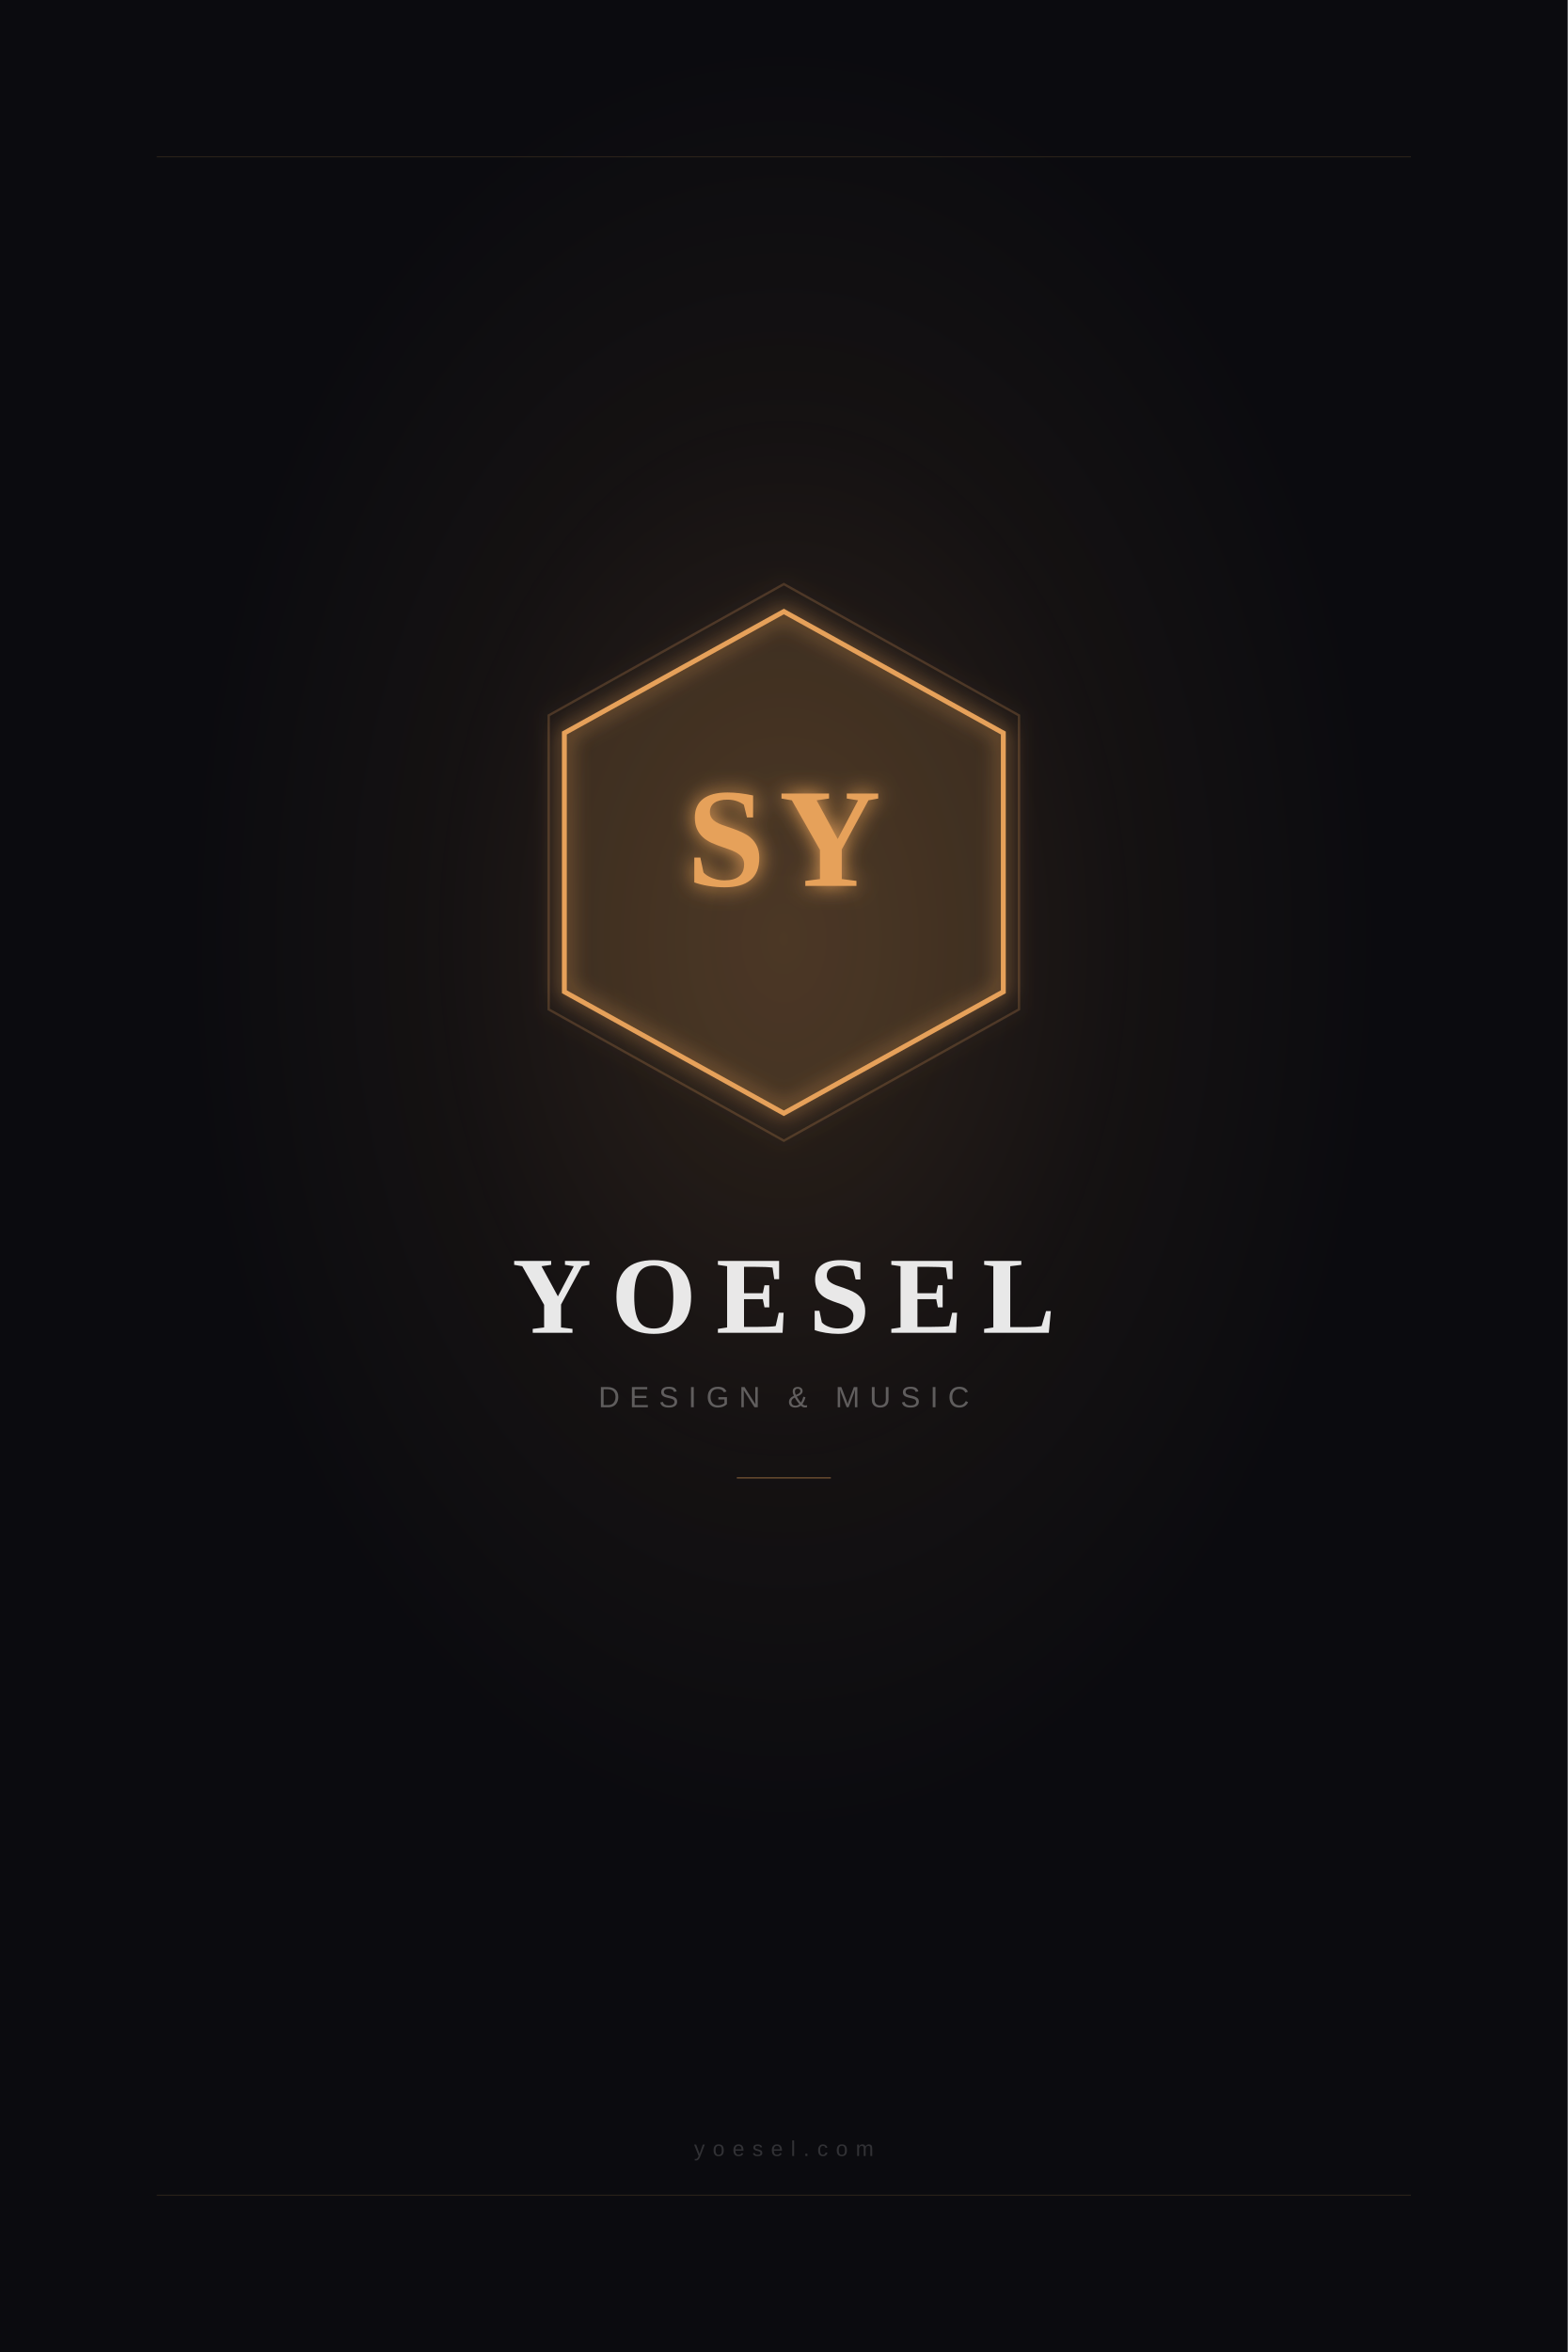
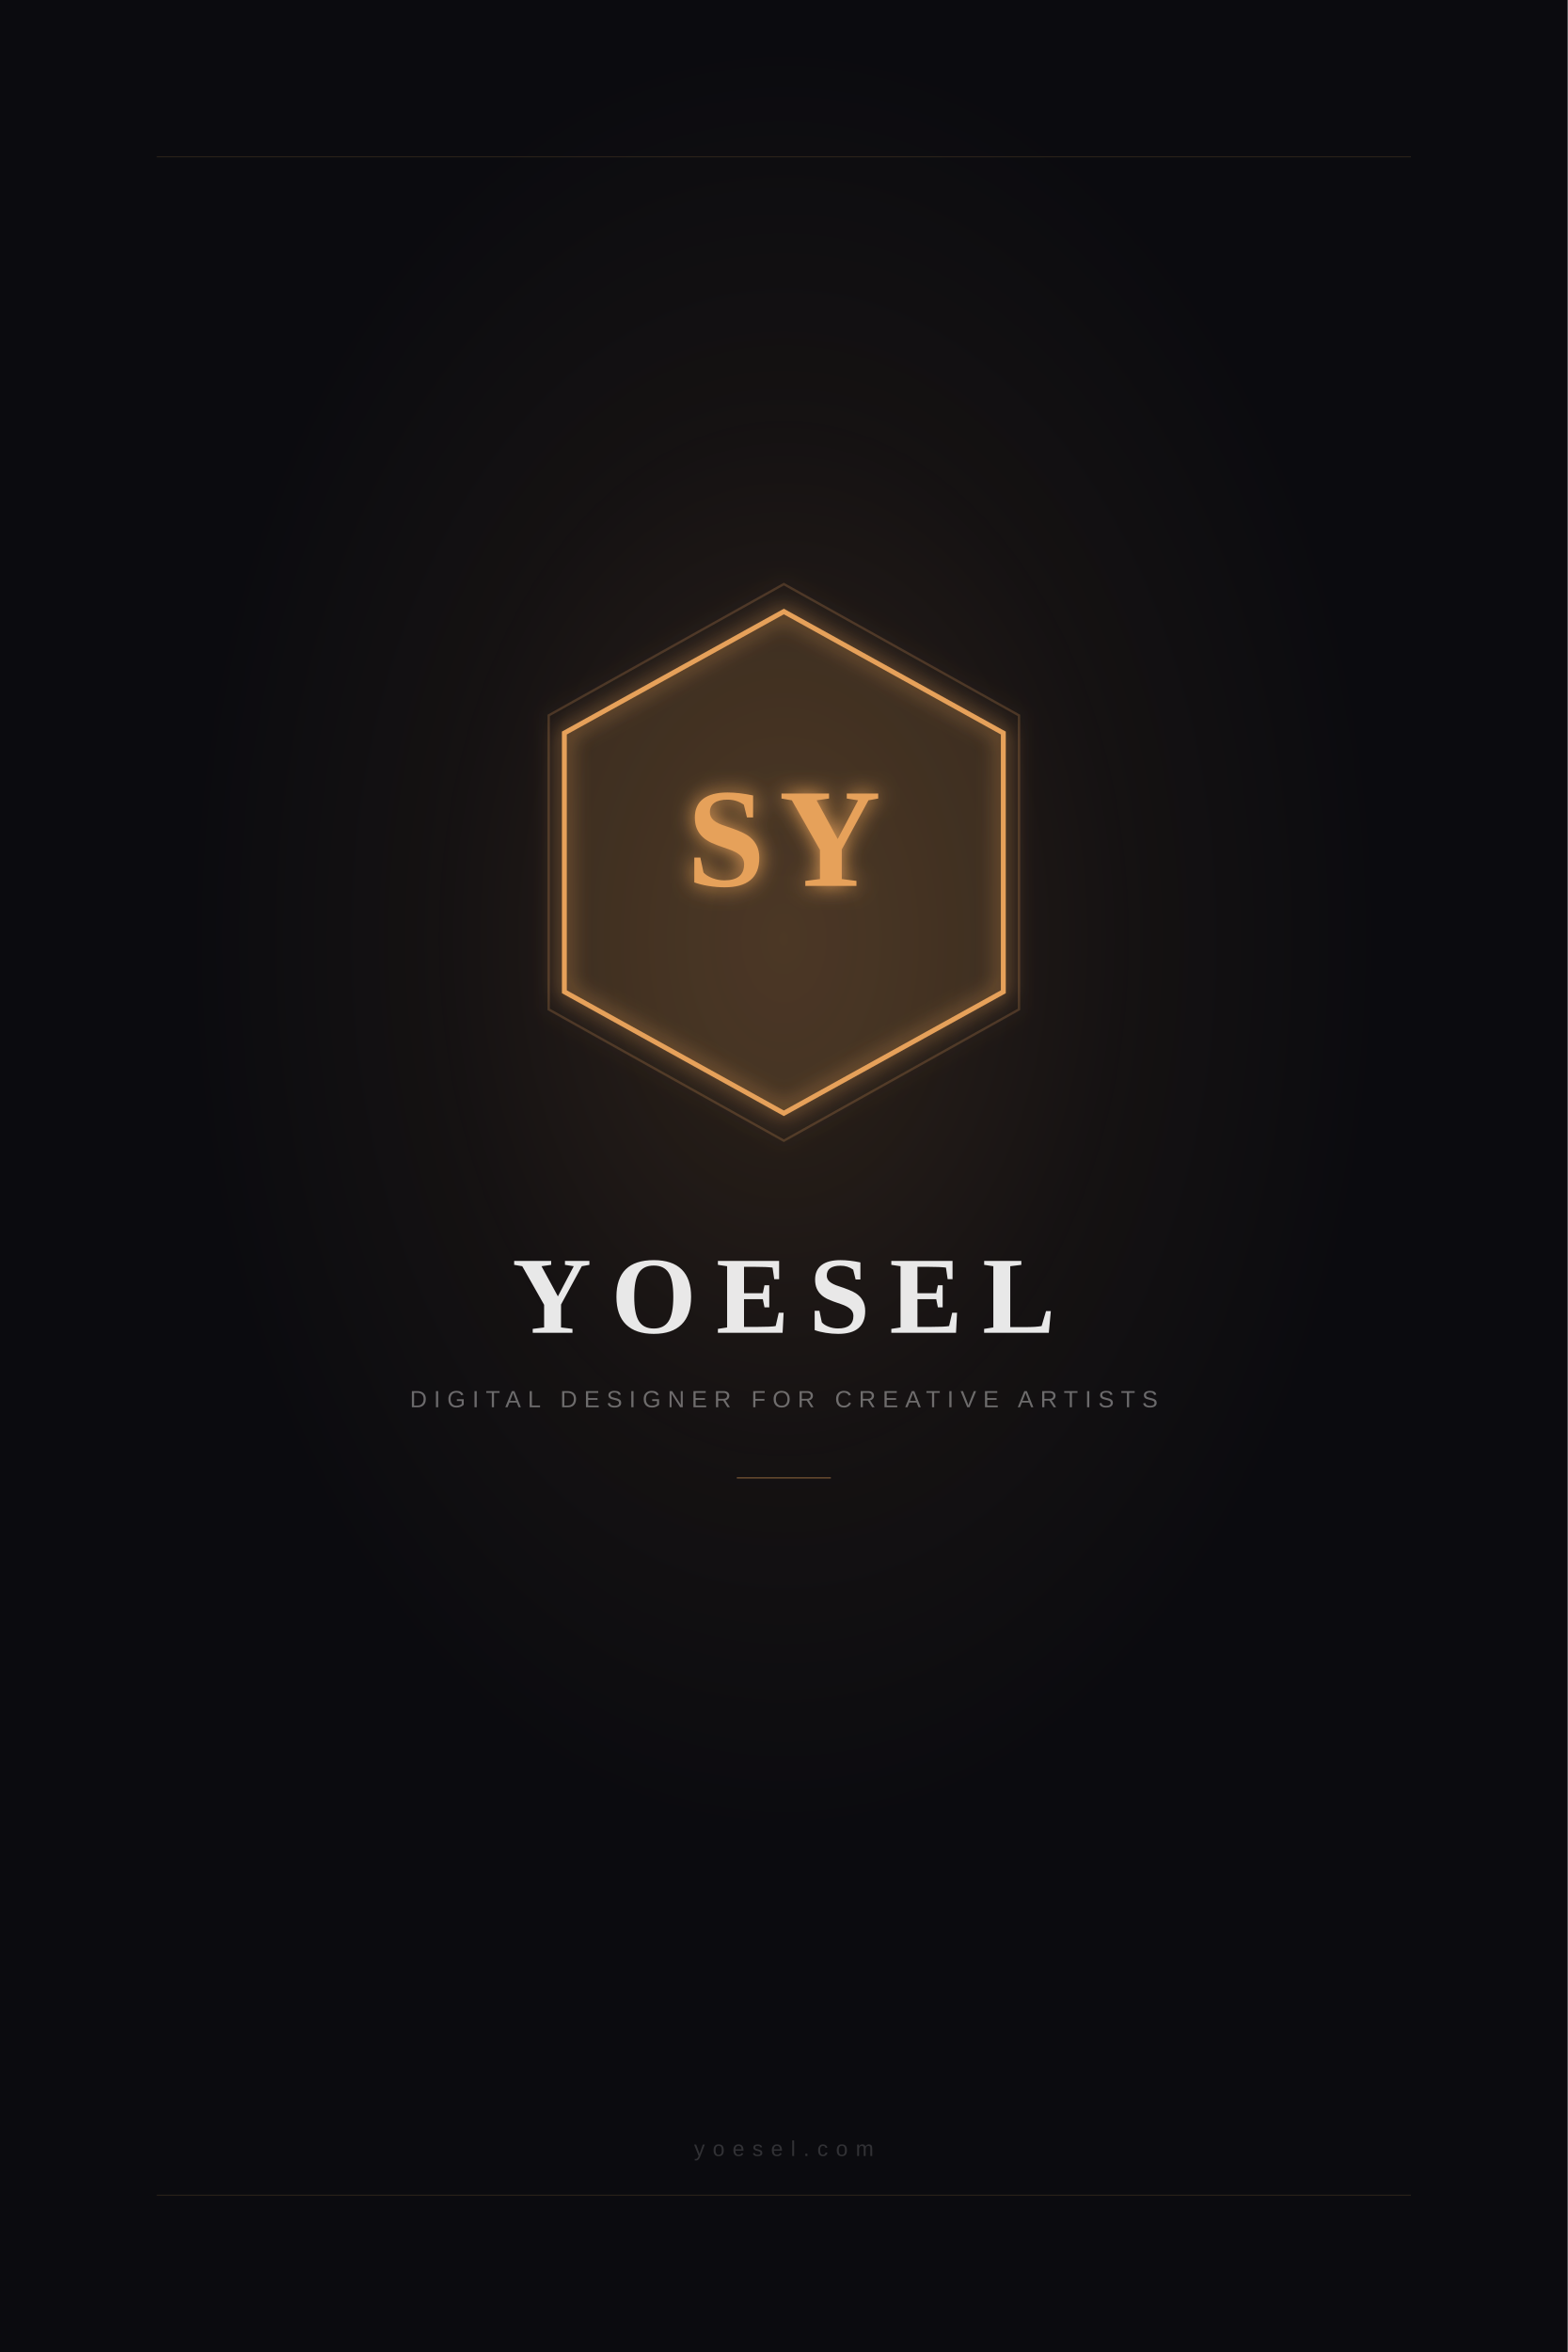
<svg xmlns="http://www.w3.org/2000/svg" viewBox="0 0 800 1200" width="800" height="1200">
  <defs>
    <radialGradient id="postGlow" cx="50%" cy="40%" r="38%">
      <stop offset="0%" stop-color="#E6A15A" stop-opacity="0.16" />
      <stop offset="60%" stop-color="#E6A15A" stop-opacity="0.04" />
      <stop offset="100%" stop-color="#E6A15A" stop-opacity="0" />
    </radialGradient>
    <filter id="postSymGlow" x="-80%" y="-80%" width="260%" height="260%">
      <feGaussianBlur in="SourceGraphic" stdDeviation="5" result="blur" />
      <feMerge>
        <feMergeNode in="blur" />
        <feMergeNode in="SourceGraphic" />
      </feMerge>
    </filter>
  </defs>
  <rect width="800" height="1200" fill="#0B0B0F" />
  <rect width="800" height="1200" fill="url(#postGlow)" />
  <line x1="80" y1="80" x2="720" y2="80" stroke="#E6A15A" stroke-width="0.5" stroke-opacity="0.15" />
  <g filter="url(#postSymGlow)">
    <polygon points="400,298 520,365 520,515 400,582 280,515 280,365" stroke="#E6A15A" stroke-width="1.2" fill="none" opacity="0.22" />
    <polygon points="400,312 512,374 512,506 400,568 288,506 288,374" stroke="#E6A15A" stroke-width="2.5" fill="#E6A15A" fill-opacity="0.09" />
    <text x="400" y="452" text-anchor="middle" fill="#E6A15A" font-size="72" font-weight="700" font-family="Georgia,'Times New Roman',serif" letter-spacing="7">SY</text>
  </g>
  <text x="400" y="680" text-anchor="middle" fill="#FFFFFF" fill-opacity="0.9" font-size="56" font-weight="700" font-family="Georgia,'Times New Roman',serif" letter-spacing="10">YOESEL</text>
-   <text x="400" y="718" text-anchor="middle" fill="#FFFFFF" fill-opacity="0.32" font-size="15" font-weight="400" font-family="'Helvetica Neue',Arial,sans-serif" letter-spacing="5">DESIGN &amp; MUSIC</text>
+   <text x="400" y="718" text-anchor="middle" fill="#FFFFFF" fill-opacity="0.38" font-size="12" font-weight="400" font-family="'Helvetica Neue',Arial,sans-serif" letter-spacing="3.5">DIGITAL DESIGNER FOR CREATIVE ARTISTS</text>
  <line x1="376" y1="754" x2="424" y2="754" stroke="#E6A15A" stroke-width="0.75" stroke-opacity="0.38" />
  <text x="400" y="1100" text-anchor="middle" fill="#FFFFFF" fill-opacity="0.16" font-size="11" font-weight="400" font-family="'Helvetica Neue',Arial,sans-serif" letter-spacing="4">yoesel.com</text>
  <line x1="80" y1="1120" x2="720" y2="1120" stroke="#E6A15A" stroke-width="0.5" stroke-opacity="0.15" />
</svg>
